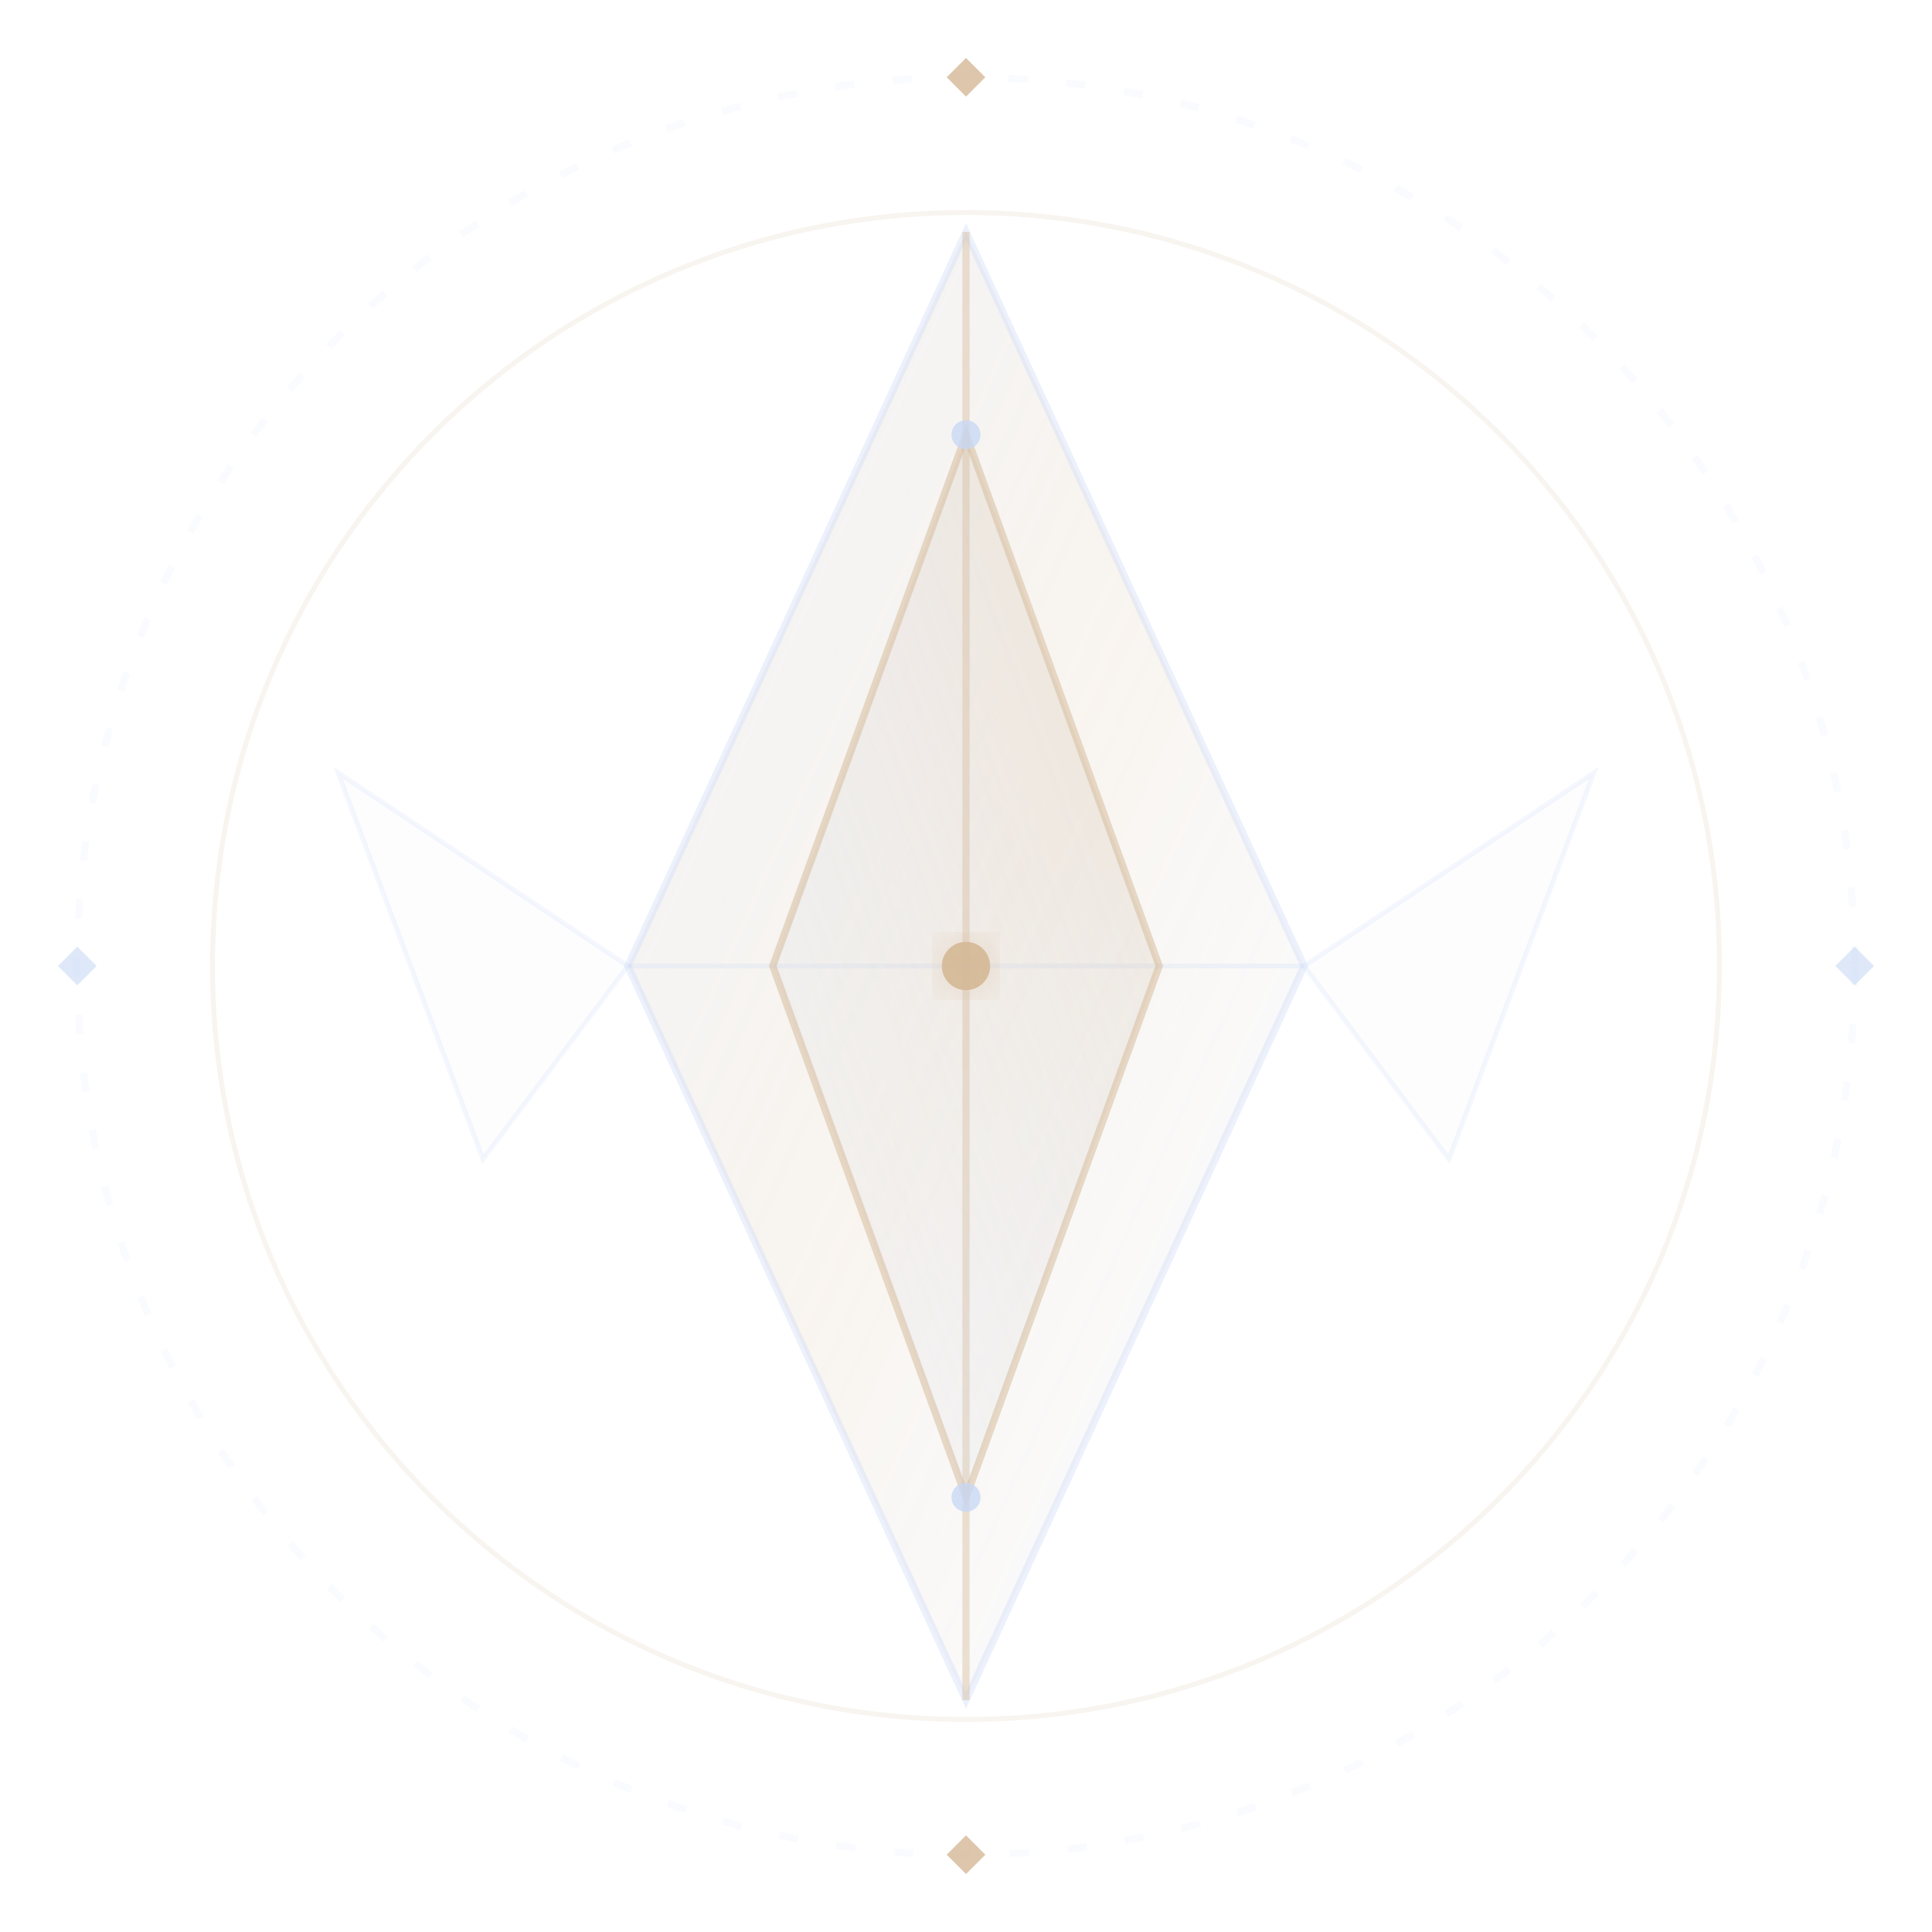
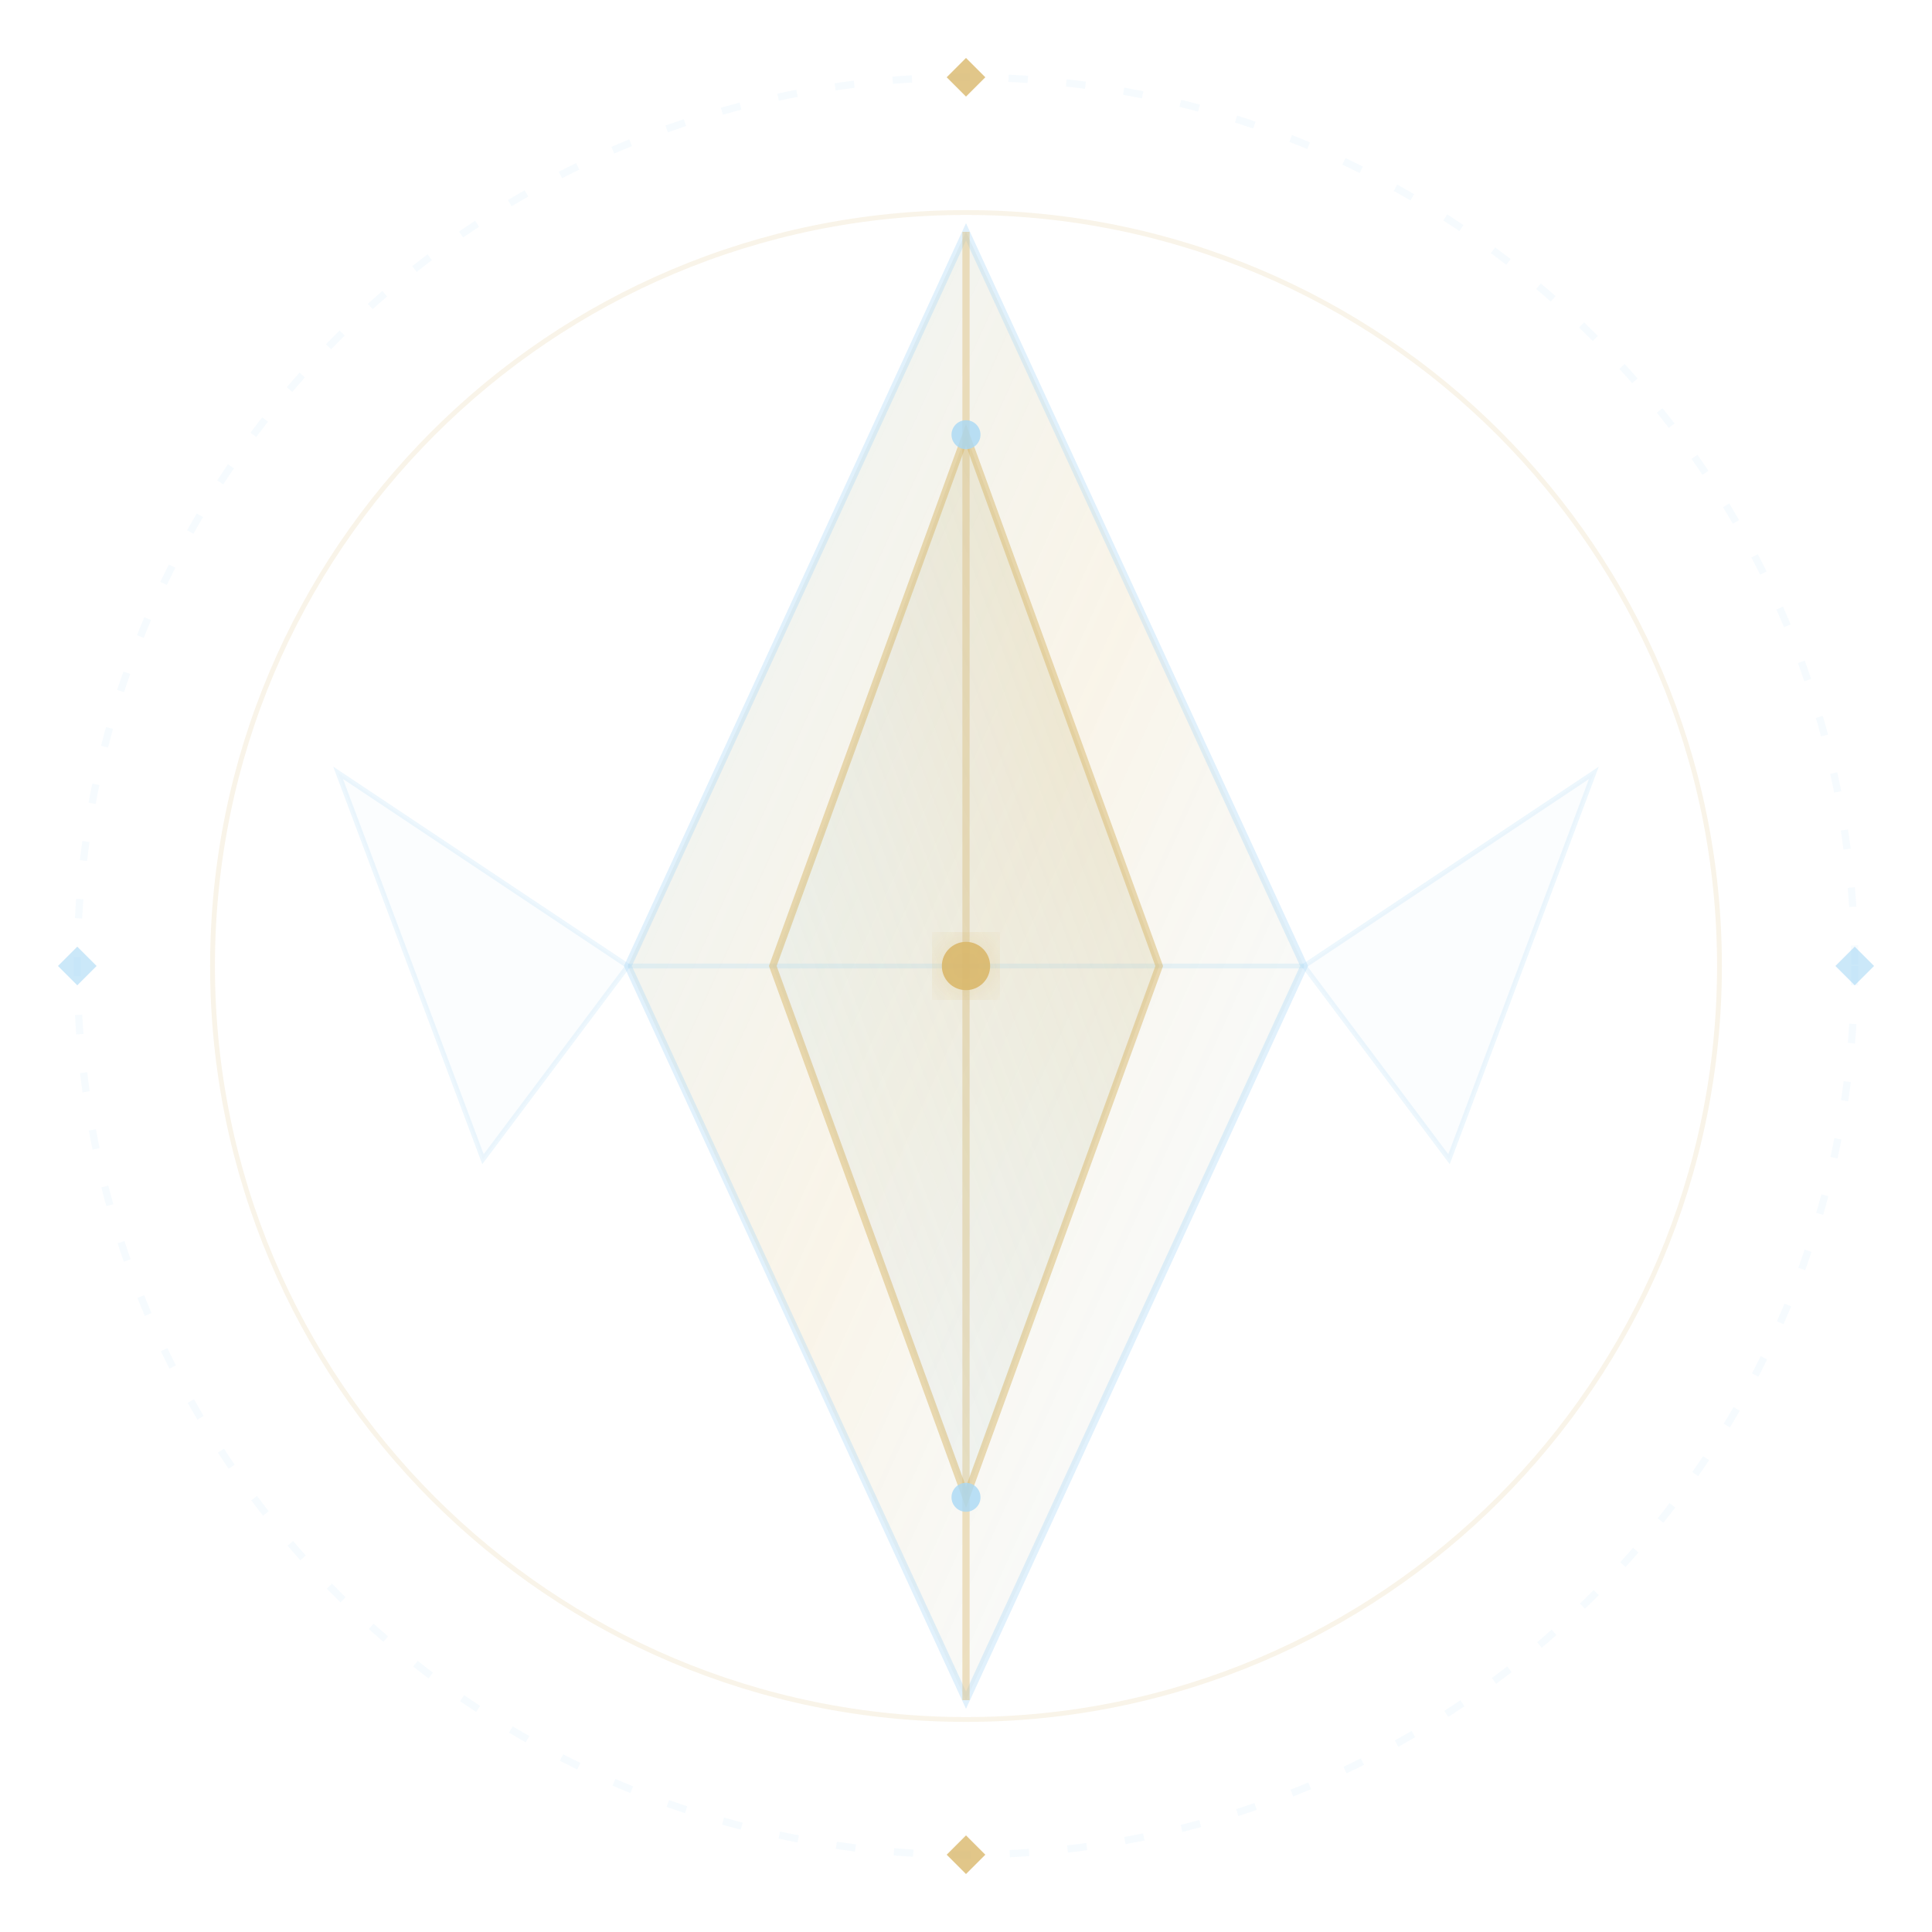
<svg xmlns="http://www.w3.org/2000/svg" viewBox="0 0 200 200" preserveAspectRatio="xMidYMid meet" aria-hidden="true" focusable="false">
  <defs>
    <linearGradient id="crystalGrad1" x1="0%" y1="0%" x2="100%" y2="100%">
-       <stop offset="0%" stop-color="rgba(200, 216, 245, 0.25)" />
-       <stop offset="50%" stop-color="rgba(212, 184, 150, 0.15)" />
-       <stop offset="100%" stop-color="rgba(200, 216, 245, 0.05)" />
+       <stop offset="0%" stop-color="rgba(169, 216, 245, 0.25)" />
+       <stop offset="50%" stop-color="rgba(217, 184, 108, 0.15)" />
+       <stop offset="100%" stop-color="rgba(169, 216, 245, 0.05)" />
    </linearGradient>
    <linearGradient id="crystalGrad2" x1="100%" y1="0%" x2="0%" y2="100%">
-       <stop offset="0%" stop-color="rgba(212, 184, 150, 0.3)" />
-       <stop offset="100%" stop-color="rgba(200, 216, 245, 0.08)" />
+       <stop offset="0%" stop-color="rgba(217, 184, 108, 0.3)" />
+       <stop offset="100%" stop-color="rgba(169, 216, 245, 0.08)" />
    </linearGradient>
    <filter id="subtleGlow" x="-20%" y="-20%" width="140%" height="140%">
      <feGaussianBlur stdDeviation="3" result="blur" />
      <feComposite in="SourceGraphic" in2="blur" operator="over" />
    </filter>
  </defs>
-   <circle cx="100" cy="100" r="92" fill="none" stroke="rgba(200, 216, 245, 0.1)" stroke-width="0.75" stroke-dasharray="2 4" />
-   <circle cx="100" cy="100" r="78" fill="none" stroke="rgba(212, 184, 150, 0.15)" stroke-width="0.5" />
-   <polygon points="100,6 102,8 100,10 98,8" fill="rgba(212, 184, 150, 0.8)" />
-   <polygon points="194,100 192,102 190,100 192,98" fill="rgba(200, 216, 245, 0.6)" />
-   <polygon points="100,194 98,192 100,190 102,192" fill="rgba(212, 184, 150, 0.8)" />
-   <polygon points="6,100 8,98 10,100 8,102" fill="rgba(200, 216, 245, 0.6)" />
-   <polygon points="100,24 135,100 100,176 65,100" fill="url(#crystalGrad1)" stroke="rgba(200, 216, 245, 0.35)" stroke-width="0.75" />
-   <line x1="100" y1="24" x2="100" y2="176" stroke="rgba(212, 184, 150, 0.4)" stroke-width="0.75" />
-   <line x1="65" y1="100" x2="135" y2="100" stroke="rgba(200, 216, 245, 0.25)" stroke-width="0.5" />
-   <polygon points="100,45 120,100 100,155 80,100" fill="url(#crystalGrad2)" stroke="rgba(212, 184, 150, 0.5)" stroke-width="0.75" />
-   <polygon points="65,100 35,80 50,120" fill="rgba(200, 216, 245, 0.04)" stroke="rgba(200, 216, 245, 0.2)" stroke-width="0.5" />
-   <polygon points="135,100 165,80 150,120" fill="rgba(200, 216, 245, 0.04)" stroke="rgba(200, 216, 245, 0.2)" stroke-width="0.5" />
-   <circle cx="100" cy="100" r="2.5" fill="rgba(212, 184, 150, 0.9)" filter="url(#subtleGlow)" />
-   <circle cx="100" cy="45" r="1.5" fill="rgba(200, 216, 245, 0.8)" />
-   <circle cx="100" cy="155" r="1.5" fill="rgba(200, 216, 245, 0.8)" />
+   <circle cx="100" cy="100" r="92" fill="none" stroke="rgba(169, 216, 245, 0.1)" stroke-width="0.75" stroke-dasharray="2 4" />
+   <circle cx="100" cy="100" r="78" fill="none" stroke="rgba(217, 184, 108, 0.15)" stroke-width="0.5" />
+   <polygon points="100,6 102,8 100,10 98,8" fill="rgba(217, 184, 108, 0.8)" />
+   <polygon points="194,100 192,102 190,100 192,98" fill="rgba(169, 216, 245, 0.6)" />
+   <polygon points="100,194 98,192 100,190 102,192" fill="rgba(217, 184, 108, 0.8)" />
+   <polygon points="6,100 8,98 10,100 8,102" fill="rgba(169, 216, 245, 0.6)" />
+   <polygon points="100,24 135,100 100,176 65,100" fill="url(#crystalGrad1)" stroke="rgba(169, 216, 245, 0.35)" stroke-width="0.75" />
+   <line x1="100" y1="24" x2="100" y2="176" stroke="rgba(217, 184, 108, 0.4)" stroke-width="0.75" />
+   <line x1="65" y1="100" x2="135" y2="100" stroke="rgba(169, 216, 245, 0.25)" stroke-width="0.5" />
+   <polygon points="100,45 120,100 100,155 80,100" fill="url(#crystalGrad2)" stroke="rgba(217, 184, 108, 0.5)" stroke-width="0.75" />
+   <polygon points="65,100 35,80 50,120" fill="rgba(169, 216, 245, 0.04)" stroke="rgba(169, 216, 245, 0.2)" stroke-width="0.5" />
+   <polygon points="135,100 165,80 150,120" fill="rgba(169, 216, 245, 0.04)" stroke="rgba(169, 216, 245, 0.2)" stroke-width="0.5" />
+   <circle cx="100" cy="100" r="2.5" fill="rgba(217, 184, 108, 0.9)" filter="url(#subtleGlow)" />
+   <circle cx="100" cy="45" r="1.5" fill="rgba(169, 216, 245, 0.8)" />
+   <circle cx="100" cy="155" r="1.5" fill="rgba(169, 216, 245, 0.8)" />
</svg>
